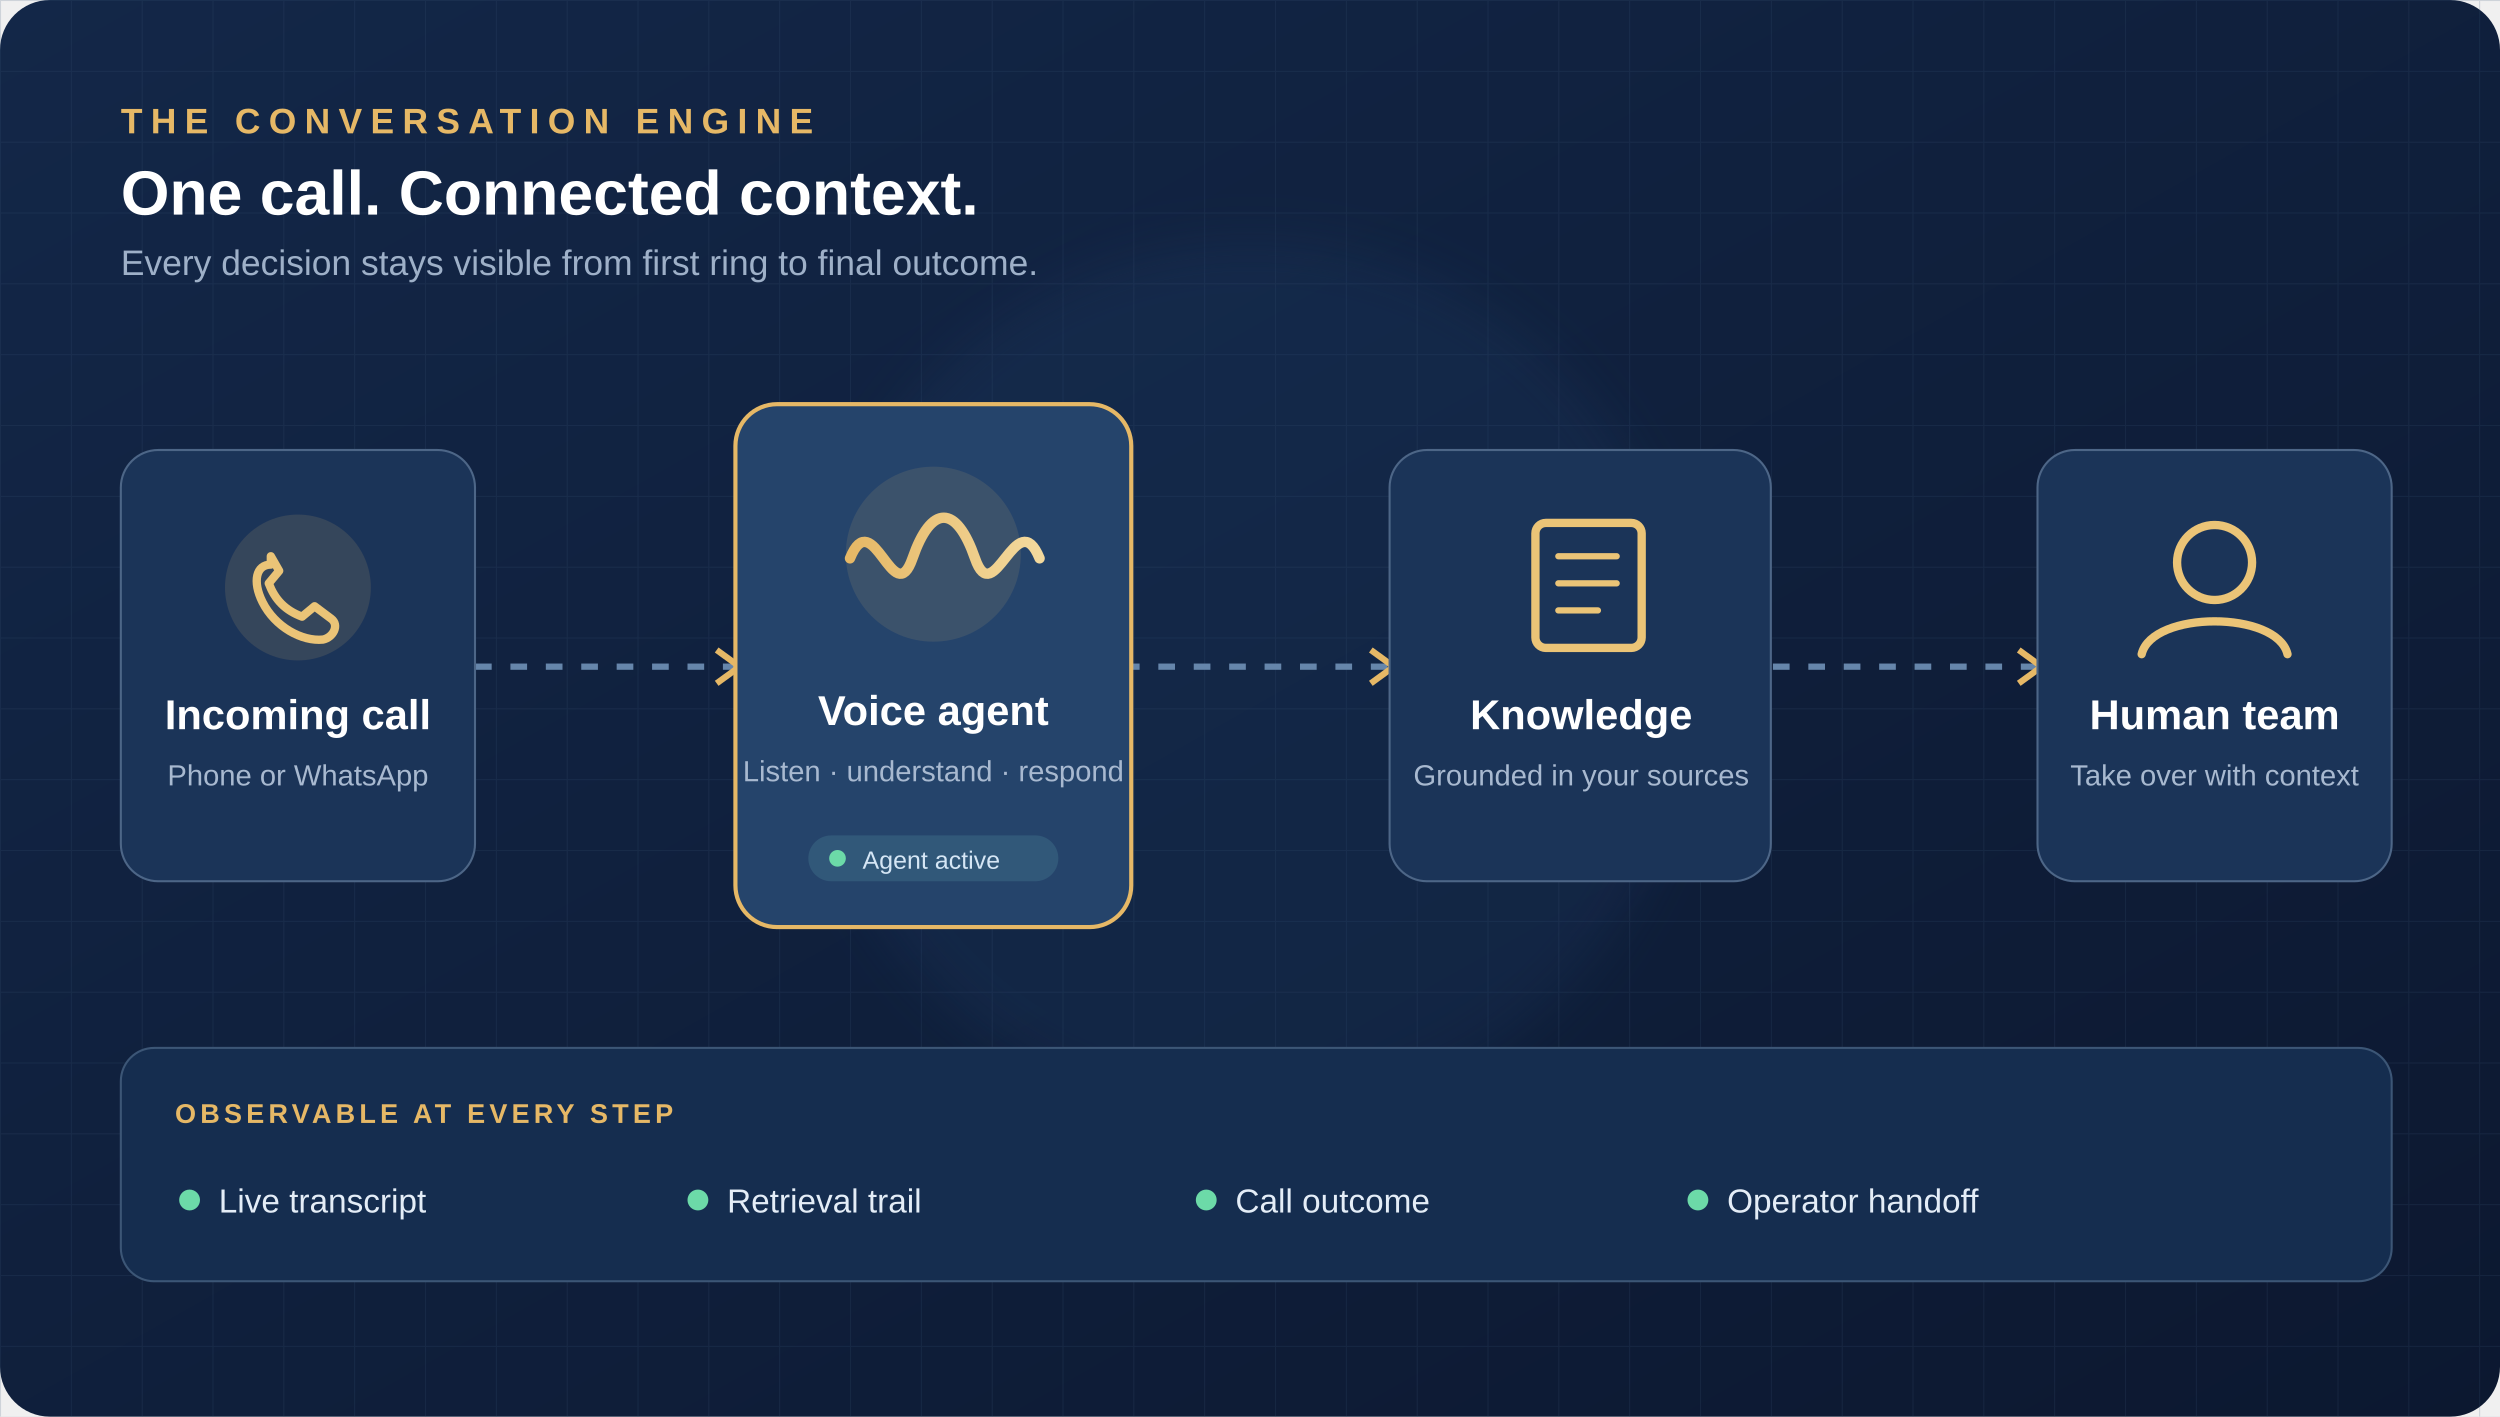
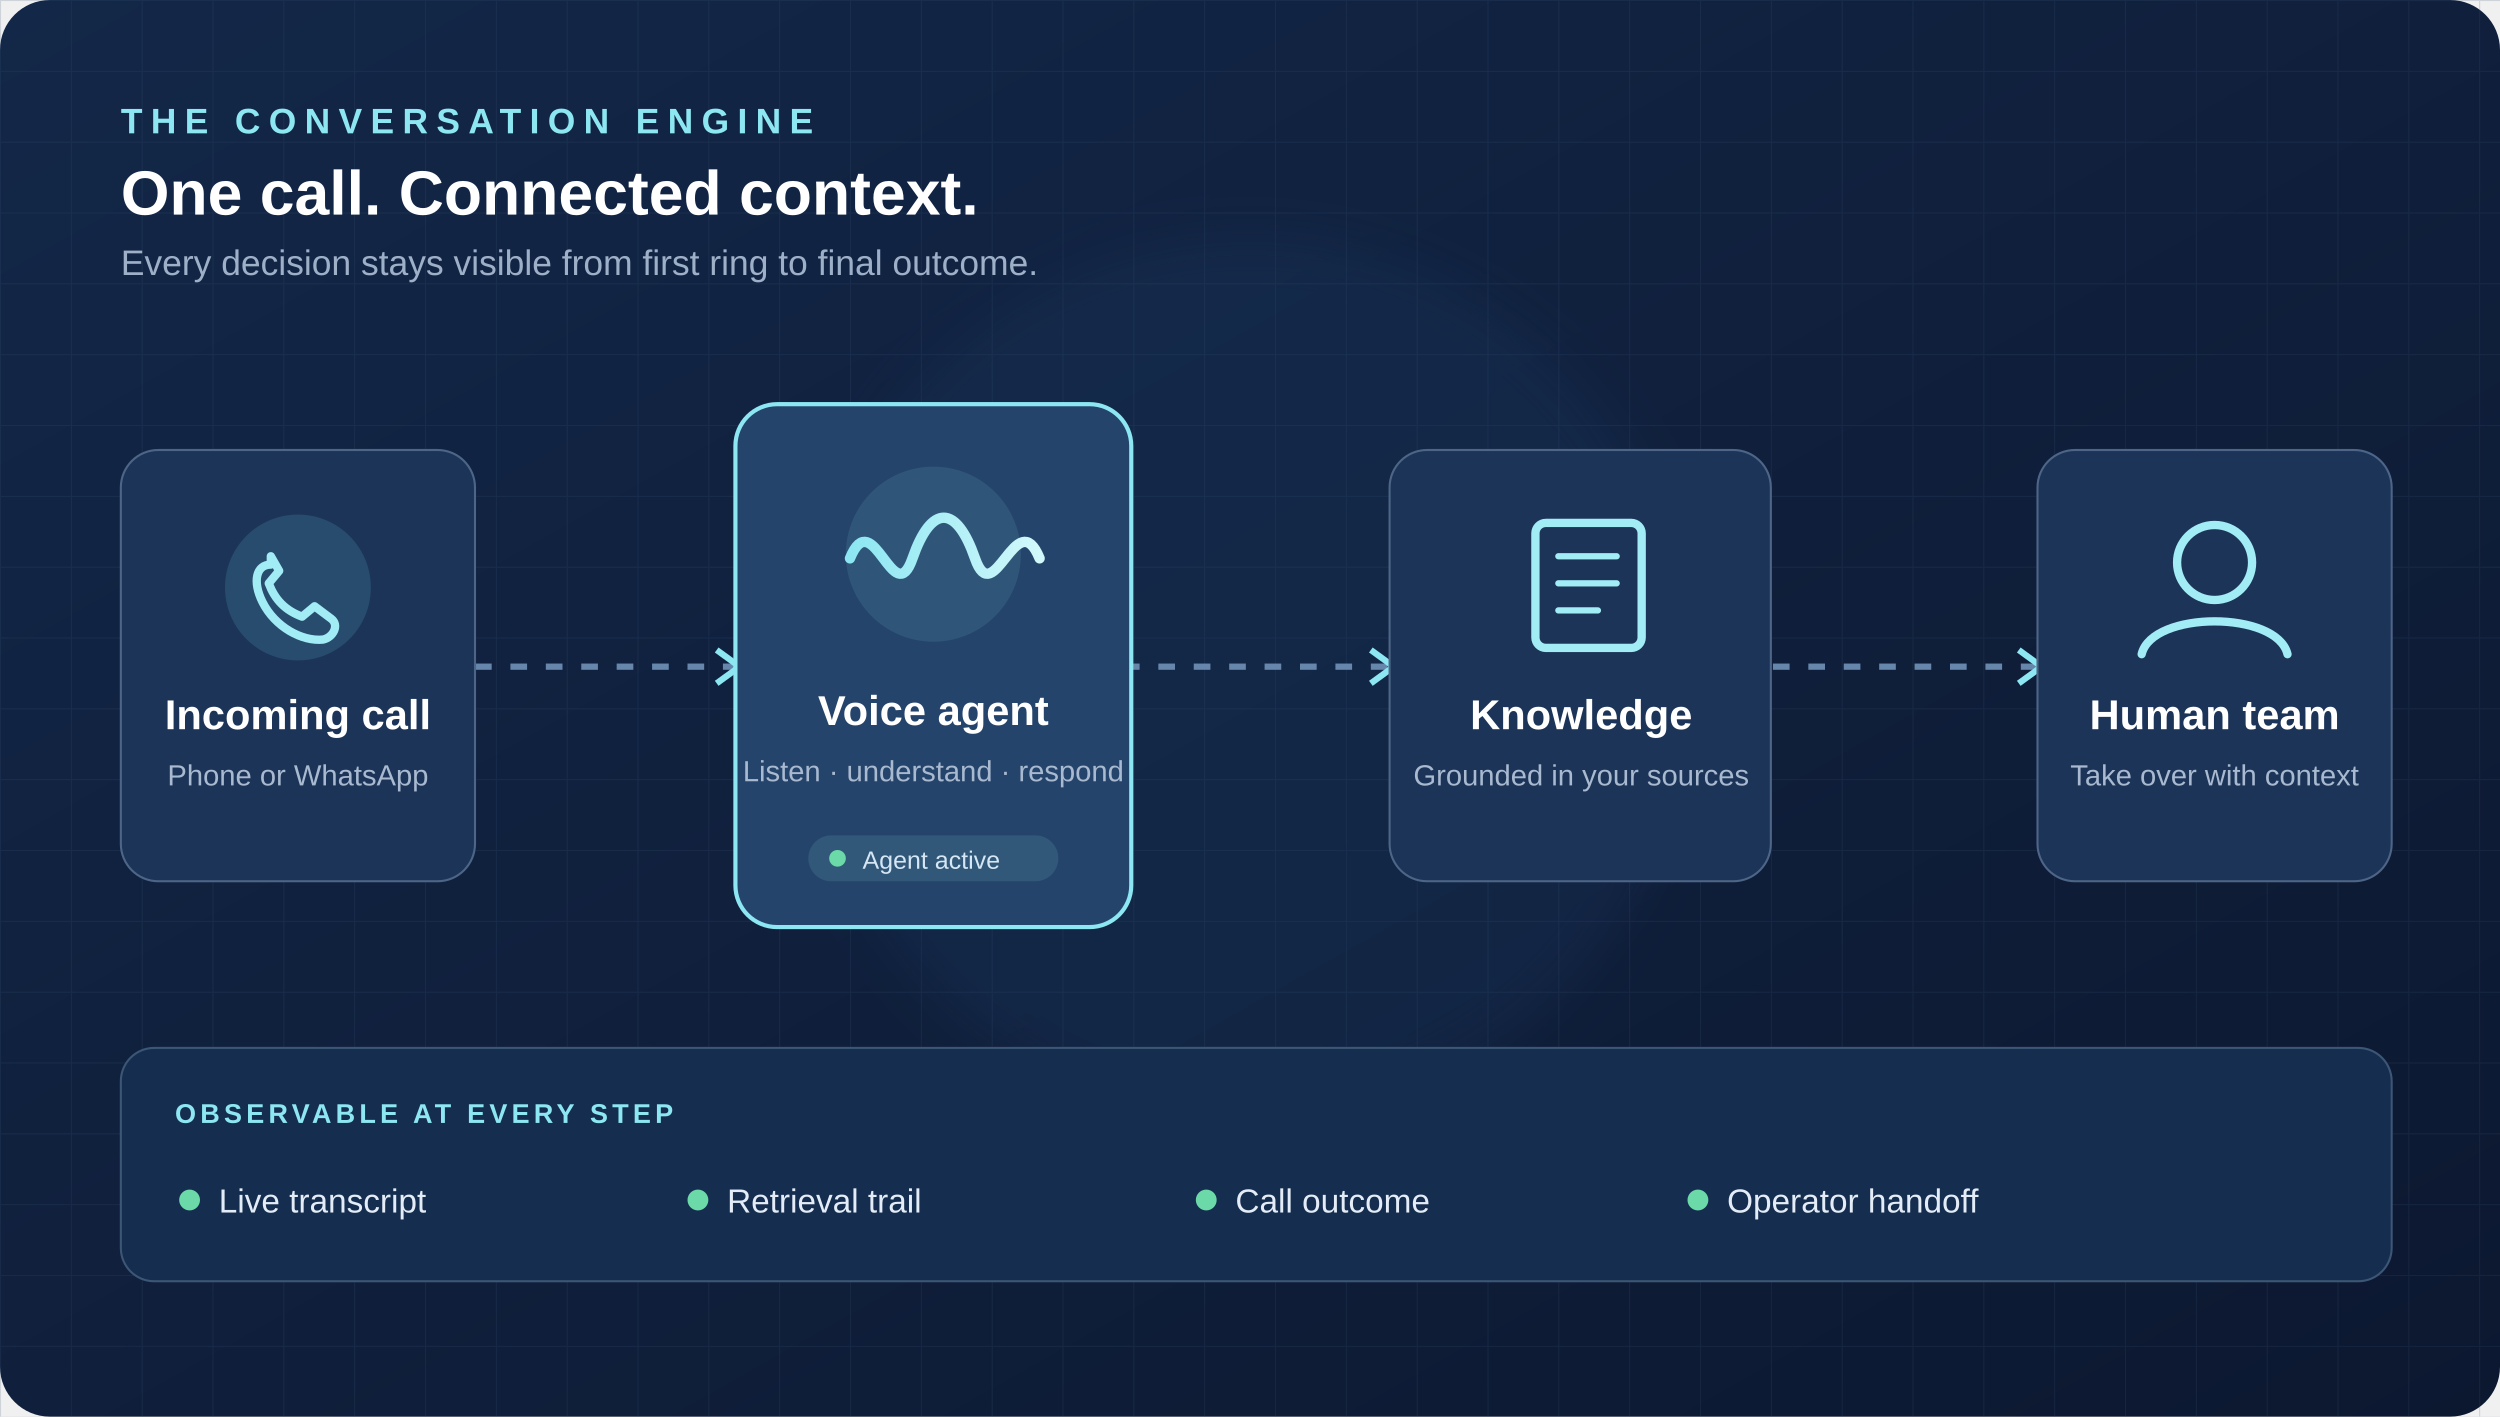
<svg xmlns="http://www.w3.org/2000/svg" width="1200" height="680" viewBox="0 0 1200 680" role="img" aria-labelledby="title desc">
  <defs>
    <linearGradient id="bg" x2="1" y2="1">
      <stop stop-color="#132748" />
      <stop offset="1" stop-color="#0c1830" />
    </linearGradient>
    <linearGradient id="gold" x2="1">
-       <stop stop-color="#e6b866" />
-       <stop offset="1" stop-color="#f3d99d" />
+       <stop stop-color="#8ce7f2" />
+       <stop offset="1" stop-color="#d1f8fb" />
    </linearGradient>
    <pattern id="grid" width="34" height="34" patternUnits="userSpaceOnUse">
      <path d="M34 0H0V34" fill="none" stroke="#3c5675" stroke-opacity=".19" />
    </pattern>
    <filter id="glow">
      <feGaussianBlur stdDeviation="12" />
    </filter>
  </defs>
  <rect width="1200" height="680" rx="24" fill="url(#bg)" />
  <rect width="1200" height="680" fill="url(#grid)" />
  <circle cx="600" cy="327" r="212" fill="#244775" opacity=".18" filter="url(#glow)" />
-   <text x="58" y="64" fill="#e6b866" font-family="Arial,sans-serif" font-size="17" font-weight="700" letter-spacing="4">THE CONVERSATION ENGINE</text>
+   <text x="58" y="64" fill="#8ce7f2" font-family="Arial,sans-serif" font-size="17" font-weight="700" letter-spacing="4">THE CONVERSATION ENGINE</text>
  <text x="58" y="103" fill="#fff" font-family="Arial,sans-serif" font-size="30" font-weight="700">One call. Connected context.</text>
  <text x="58" y="132" fill="#9eb0c8" font-family="Arial,sans-serif" font-size="17">Every decision stays visible from first ring to final outcome.</text>
  <path d="M177 320H353M488 320H667M800 320H978" stroke="#6686ab" stroke-width="3" stroke-dasharray="8 9" />
-   <path d="M344 312l11 8-11 8M658 312l11 8-11 8M969 312l11 8-11 8" fill="none" stroke="#e6b866" stroke-width="3" />
+   <path d="M344 312l11 8-11 8M658 312l11 8-11 8M969 312l11 8-11 8" fill="none" stroke="#8ce7f2" stroke-width="3" />
  <rect x="58" y="216" width="170" height="207" rx="18" fill="#1b3458" stroke="#4d6687" />
-   <circle cx="143" cy="282" r="35" fill="#dcb46c" opacity=".14" />
-   <path d="M130 271c-7 0-9 8-4 18 6 12 19 19 29 18 5-1 8-7 4-10l-8-6-6 5c-8-3-13-8-16-16l5-6-4-7z" fill="none" stroke="#ebc477" stroke-width="4" stroke-linejoin="round" />
+   <circle cx="143" cy="282" r="35" fill="#79e2f0" opacity=".14" />
+   <path d="M130 271c-7 0-9 8-4 18 6 12 19 19 29 18 5-1 8-7 4-10l-8-6-6 5c-8-3-13-8-16-16l5-6-4-7z" fill="none" stroke="#a2edf5" stroke-width="4" stroke-linejoin="round" />
  <text x="143" y="350" text-anchor="middle" fill="#fff" font-family="Arial,sans-serif" font-size="20" font-weight="700">Incoming call</text>
  <text x="143" y="377" text-anchor="middle" fill="#a8b9d0" font-family="Arial,sans-serif" font-size="14">Phone or WhatsApp</text>
-   <rect x="353" y="194" width="190" height="251" rx="20" fill="#25446b" stroke="#e6b866" stroke-width="2" />
-   <circle cx="448" cy="266" r="42" fill="#dfb96f" opacity=".12" />
+   <rect x="353" y="194" width="190" height="251" rx="20" fill="#25446b" stroke="#8ce7f2" stroke-width="2" />
+   <circle cx="448" cy="266" r="42" fill="#75dce9" opacity=".12" />
  <path d="M408 268c11-27 21 26 30 0s21-26 30 0 20-27 31 0" stroke="url(#gold)" stroke-width="5" stroke-linecap="round" fill="none" />
  <text x="448" y="348" text-anchor="middle" fill="#fff" font-family="Arial,sans-serif" font-size="20" font-weight="700">Voice agent</text>
  <text x="448" y="375" text-anchor="middle" fill="#a8b9d0" font-family="Arial,sans-serif" font-size="14">Listen · understand · respond</text>
  <rect x="388" y="401" width="120" height="22" rx="11" fill="#315879" />
  <circle cx="402" cy="412" r="4" fill="#6cdaa8" />
  <text x="414" y="417" fill="#d5e6f5" font-family="Arial,sans-serif" font-size="12">Agent active</text>
  <rect x="667" y="216" width="183" height="207" rx="18" fill="#1b3458" stroke="#4d6687" />
-   <rect x="737" y="251" width="51" height="60" rx="5" fill="none" stroke="#ebc477" stroke-width="4" />
-   <path d="M748 267h28M748 280h28M748 293h19" stroke="#ebc477" stroke-width="3" stroke-linecap="round" />
+   <rect x="737" y="251" width="51" height="60" rx="5" fill="none" stroke="#a2edf5" stroke-width="4" />
+   <path d="M748 267h28M748 280h28M748 293h19" stroke="#a2edf5" stroke-width="3" stroke-linecap="round" />
  <text x="759" y="350" text-anchor="middle" fill="#fff" font-family="Arial,sans-serif" font-size="20" font-weight="700">Knowledge</text>
  <text x="759" y="377" text-anchor="middle" fill="#a8b9d0" font-family="Arial,sans-serif" font-size="14">Grounded in your sources</text>
  <rect x="978" y="216" width="170" height="207" rx="18" fill="#1b3458" stroke="#4d6687" />
-   <circle cx="1063" cy="270" r="18" fill="none" stroke="#ebc477" stroke-width="4" />
-   <path d="M1028 314c5-21 65-21 70 0" fill="none" stroke="#ebc477" stroke-width="4" stroke-linecap="round" />
+   <circle cx="1063" cy="270" r="18" fill="none" stroke="#a2edf5" stroke-width="4" />
+   <path d="M1028 314c5-21 65-21 70 0" fill="none" stroke="#a2edf5" stroke-width="4" stroke-linecap="round" />
  <text x="1063" y="350" text-anchor="middle" fill="#fff" font-family="Arial,sans-serif" font-size="20" font-weight="700">Human team</text>
  <text x="1063" y="377" text-anchor="middle" fill="#a8b9d0" font-family="Arial,sans-serif" font-size="14">Take over with context</text>
  <rect x="58" y="503" width="1090" height="112" rx="16" fill="#152d4f" stroke="#3c5676" />
-   <text x="84" y="539" fill="#e6b866" font-family="Arial,sans-serif" font-size="13" font-weight="700" letter-spacing="2">OBSERVABLE AT EVERY STEP</text>
+   <text x="84" y="539" fill="#8ce7f2" font-family="Arial,sans-serif" font-size="13" font-weight="700" letter-spacing="2">OBSERVABLE AT EVERY STEP</text>
  <g font-family="Arial,sans-serif" font-size="16" fill="#e4edf7">
    <circle cx="91" cy="576" r="5" fill="#6cdaa8" />
    <text x="105" y="582">Live transcript</text>
    <circle cx="335" cy="576" r="5" fill="#6cdaa8" />
    <text x="349" y="582">Retrieval trail</text>
    <circle cx="579" cy="576" r="5" fill="#6cdaa8" />
    <text x="593" y="582">Call outcome</text>
    <circle cx="815" cy="576" r="5" fill="#6cdaa8" />
    <text x="829" y="582">Operator handoff</text>
  </g>
</svg>
